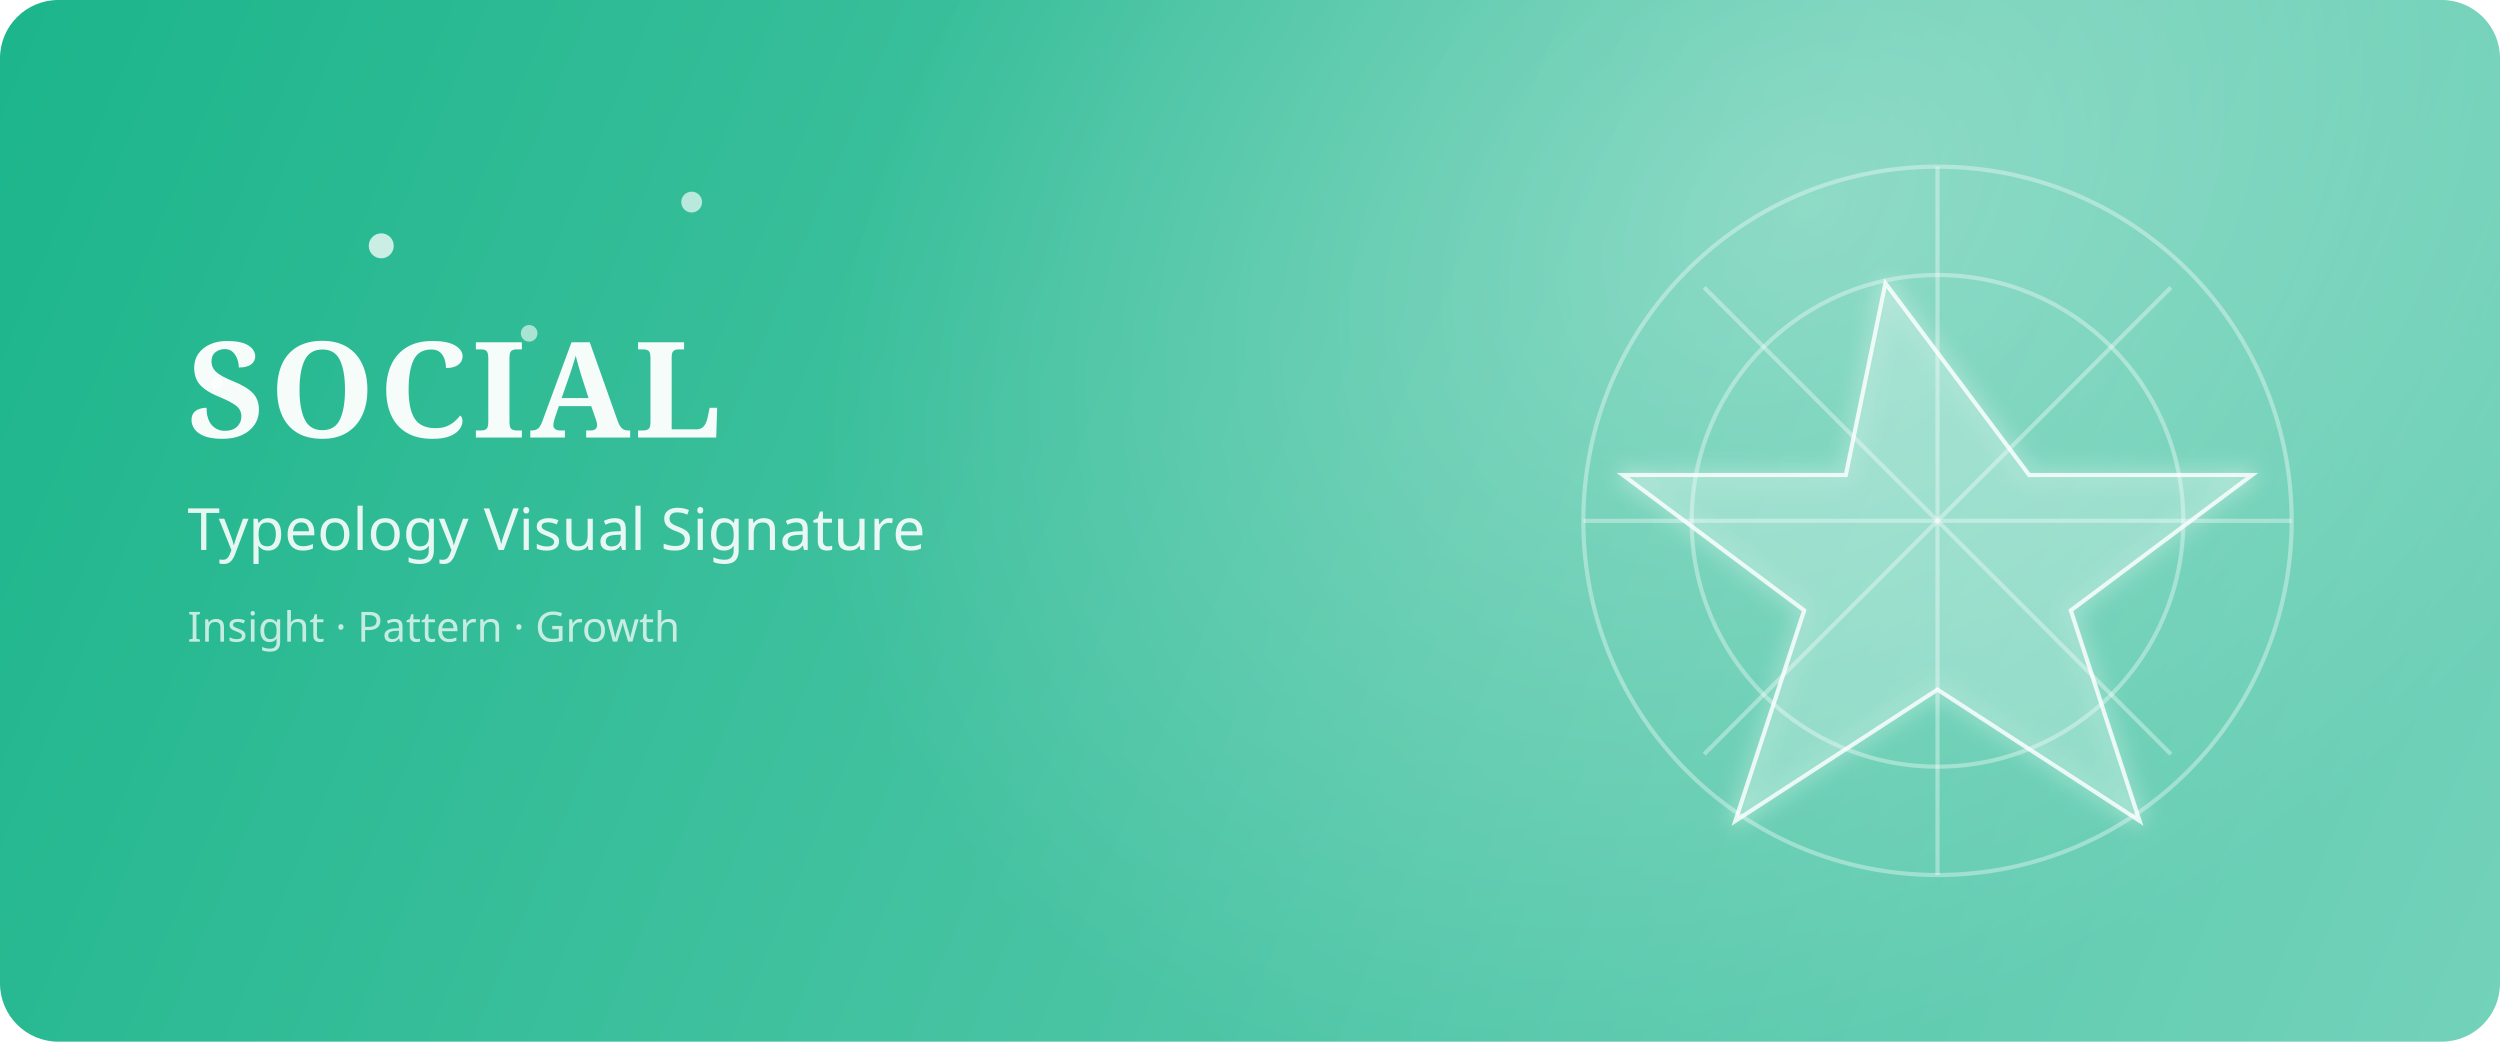
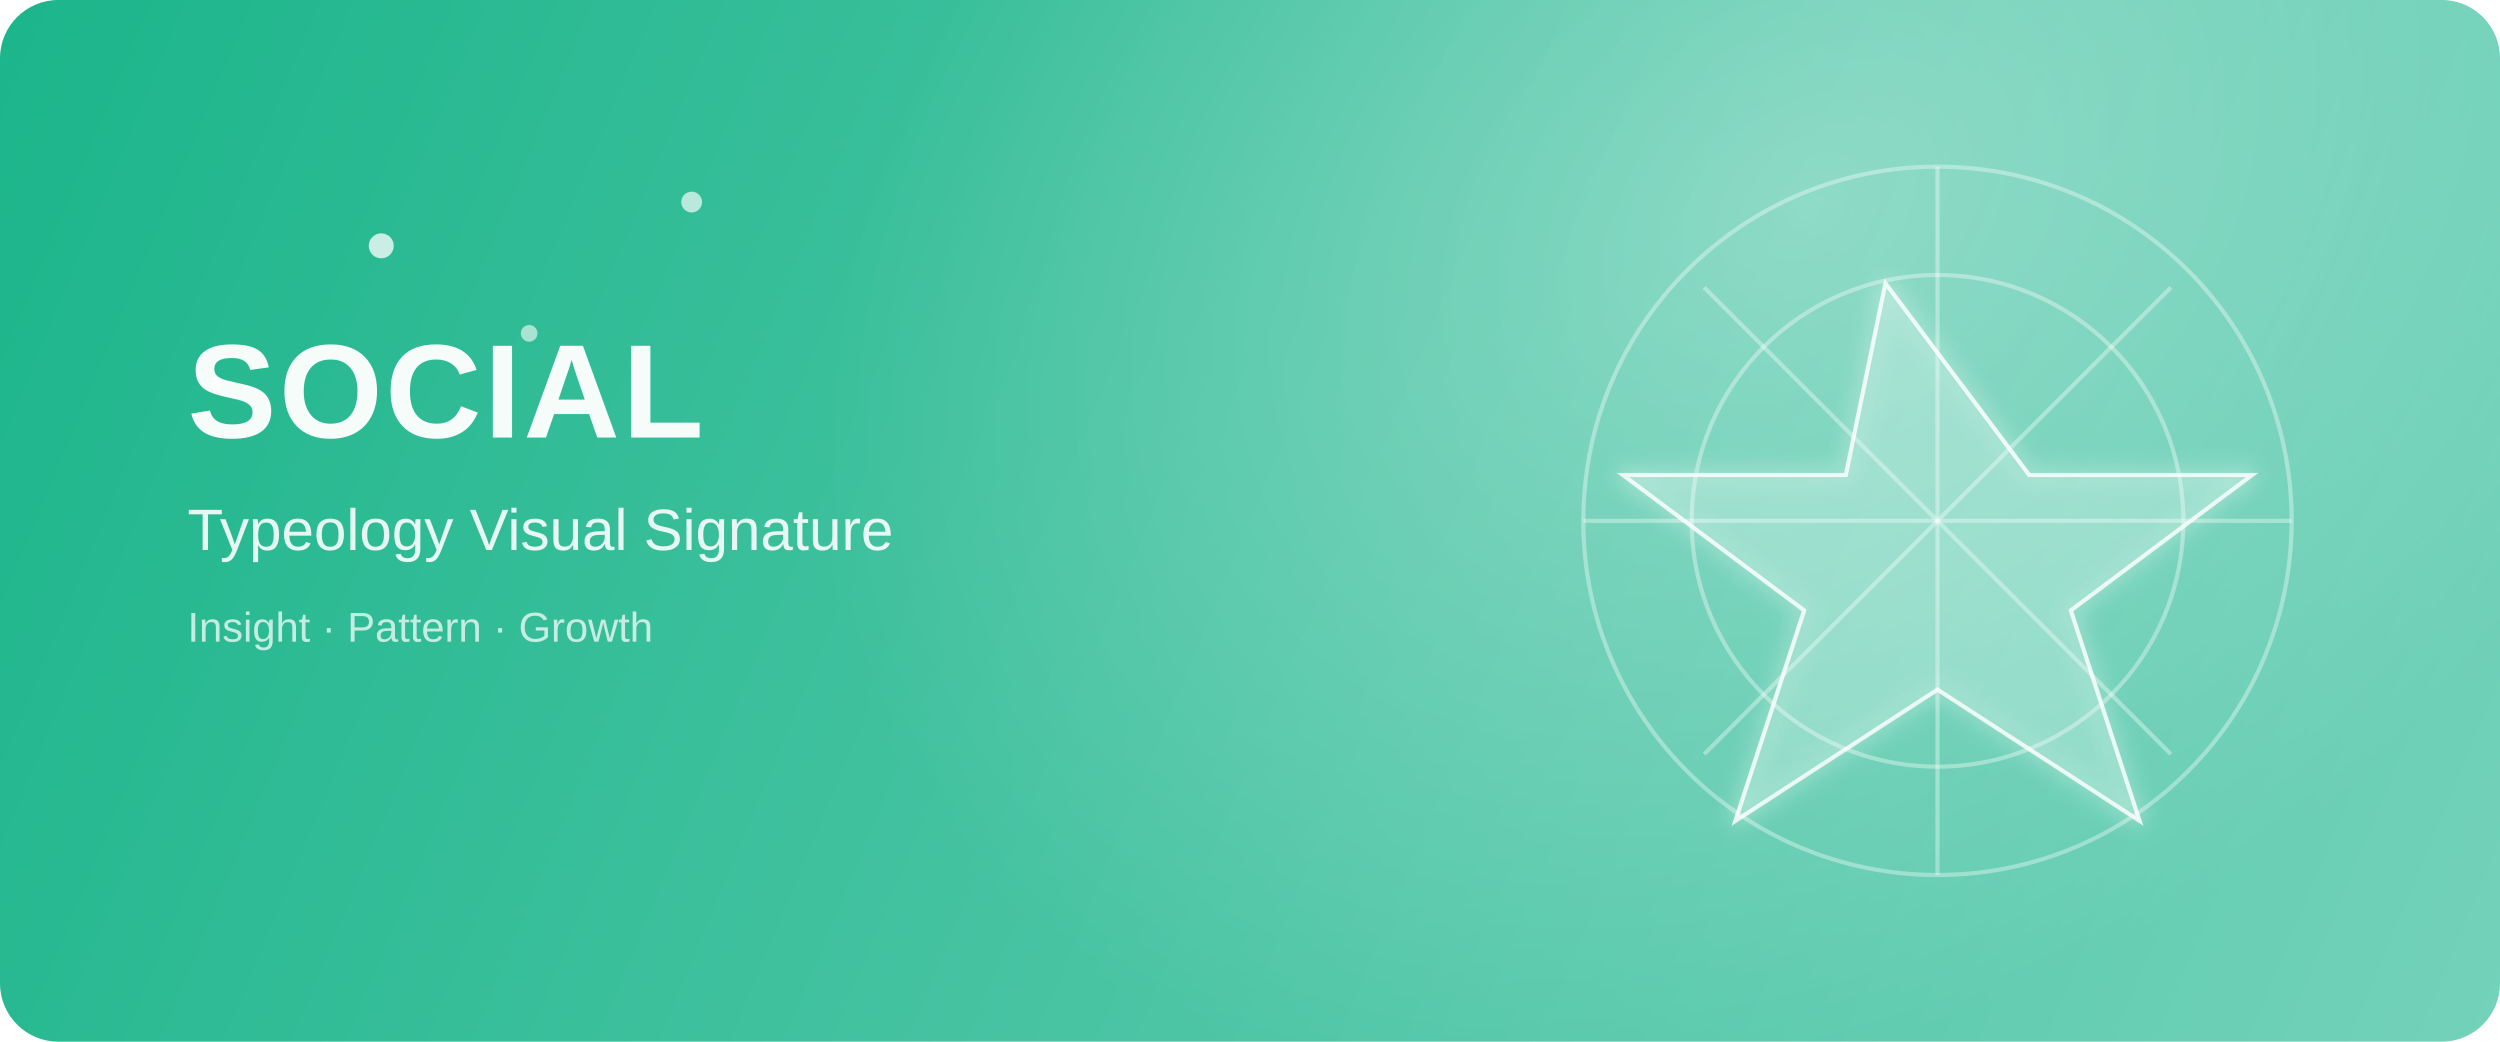
<svg xmlns="http://www.w3.org/2000/svg" width="1200" height="500" viewBox="0 0 1200 500" fill="none">
  <defs>
    <linearGradient id="g" x1="0" y1="0" x2="1200" y2="500" gradientUnits="userSpaceOnUse">
      <stop stop-color="#1cb58b" />
      <stop offset="1" stop-color="#73d2ba" />
    </linearGradient>
    <radialGradient id="r" cx="0" cy="0" r="1" gradientUnits="userSpaceOnUse" gradientTransform="translate(870 96) rotate(145) scale(520 380)">
      <stop stop-color="white" stop-opacity="0.34" />
      <stop offset="1" stop-color="white" stop-opacity="0" />
    </radialGradient>
    <filter id="glow" x="-50%" y="-50%" width="200%" height="200%">
      <feGaussianBlur stdDeviation="5" result="b" />
      <feMerge>
        <feMergeNode in="b" />
        <feMergeNode in="SourceGraphic" />
      </feMerge>
    </filter>
  </defs>
  <rect width="1200" height="500" rx="28" fill="url(#g)" />
  <rect width="1200" height="500" rx="28" fill="url(#r)" />
  <g stroke="rgba(255,255,255,0.36)" stroke-width="2" fill="none">
    <circle cx="930" cy="250" r="170" />
    <circle cx="930" cy="250" r="118" />
    <path d="M760 250H1100" />
    <path d="M930 80V420" />
    <path d="M818 138L1042 362" />
    <path d="M1042 138L818 362" />
  </g>
  <g filter="url(#glow)">
    <path d="M905 136L974 228L1081 228L994 293L1027 394L930 331L833 394L866 293L779 228L886 228L905 136Z" fill="rgba(255,255,255,0.14)" stroke="rgba(255,255,255,0.82)" stroke-width="2" />
  </g>
  <circle cx="183" cy="118" r="6" fill="rgba(255,255,255,0.75)" />
  <circle cx="254" cy="160" r="4" fill="rgba(255,255,255,0.58)" />
  <circle cx="332" cy="97" r="5" fill="rgba(255,255,255,0.66)" />
  <circle cx="104" cy="184" r="3" fill="rgba(255,255,255,0.58)" />
-   <text x="90" y="210" fill="rgba(255,255,255,0.95)" font-size="64" font-family="Source Han Serif SC,serif" font-weight="700" letter-spacing="2">SOCIAL</text>
-   <text x="90" y="264" fill="rgba(255,255,255,0.88)" font-size="28" font-family="PingFang SC,sans-serif">Typeology Visual Signature</text>
-   <text x="90" y="308" fill="rgba(255,255,255,0.72)" font-size="20" font-family="PingFang SC,sans-serif">Insight · Pattern · Growth</text>
+   <text x="90" y="210" fill="rgba(255,255,255,0.95)" font-size="64" font-family="'Avenir Next Condensed','Avenir Next','Helvetica Neue','Arial Narrow','Arial',sans-serif" font-weight="700" letter-spacing="1.2">SOCIAL</text>
+   <text x="90" y="264" fill="rgba(255,255,255,0.88)" font-size="28" font-family="'Avenir Next Condensed','Avenir Next','SF Pro Text','Helvetica Neue','Arial Narrow','Arial','PingFang SC',sans-serif">Typeology Visual Signature</text>
+   <text x="90" y="308" fill="rgba(255,255,255,0.72)" font-size="20" font-family="'Avenir Next Condensed','Avenir Next','SF Pro Text','Helvetica Neue','Arial Narrow','Arial','PingFang SC',sans-serif">Insight · Pattern · Growth</text>
</svg>
